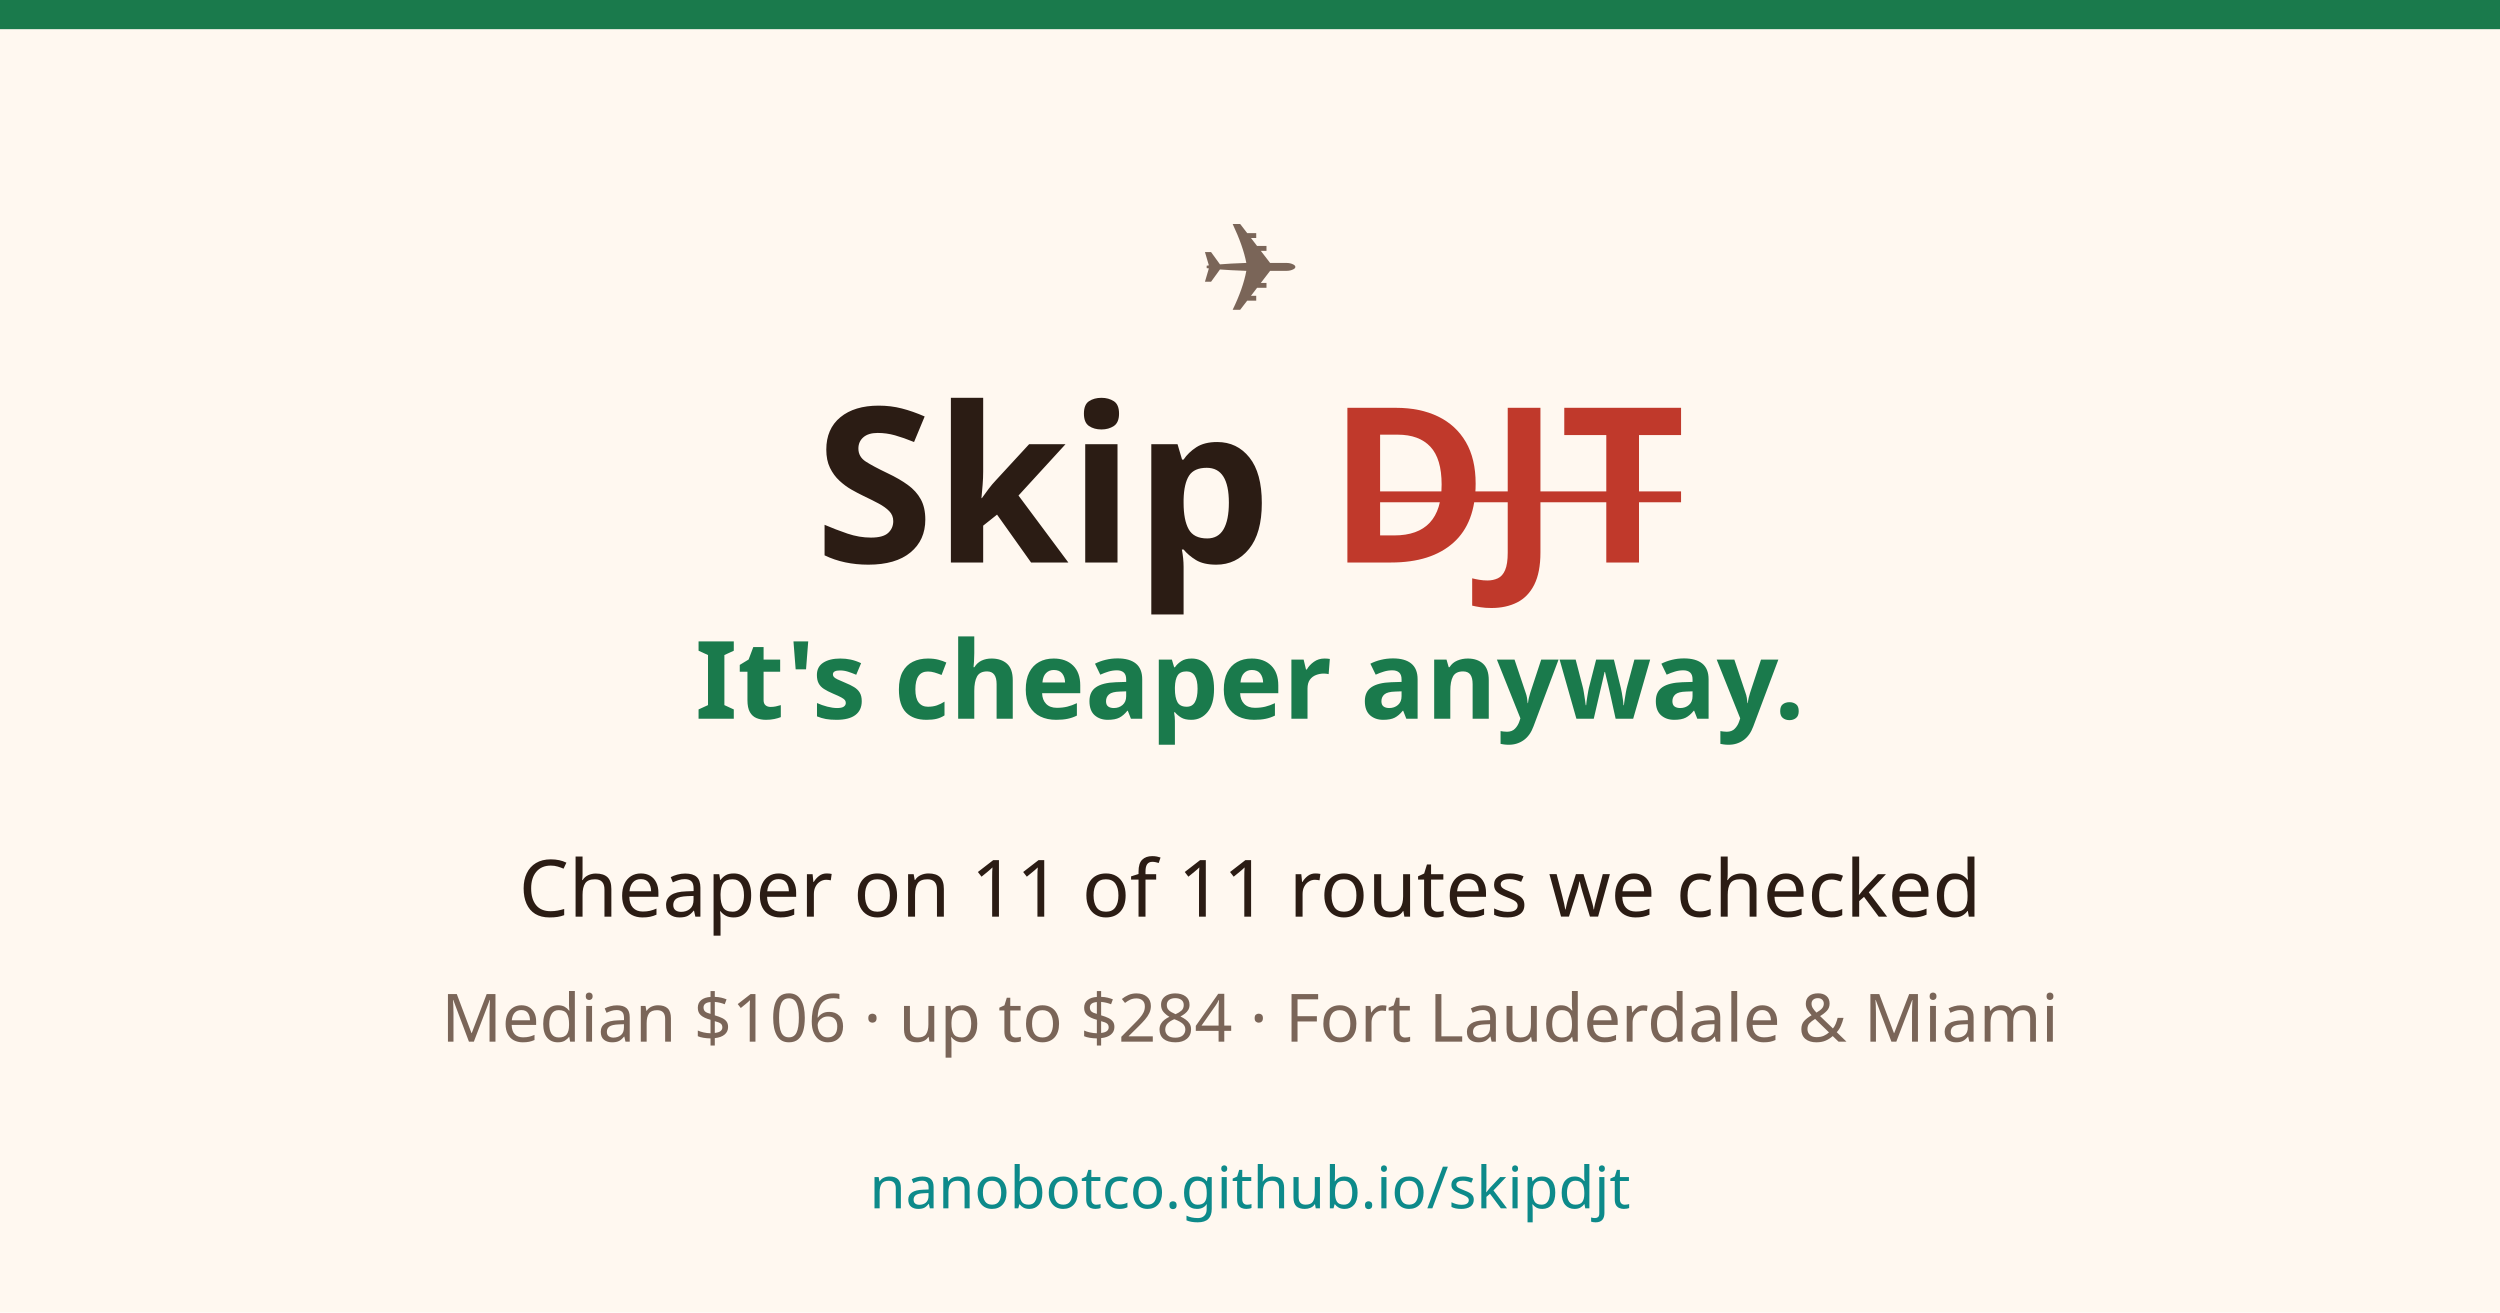
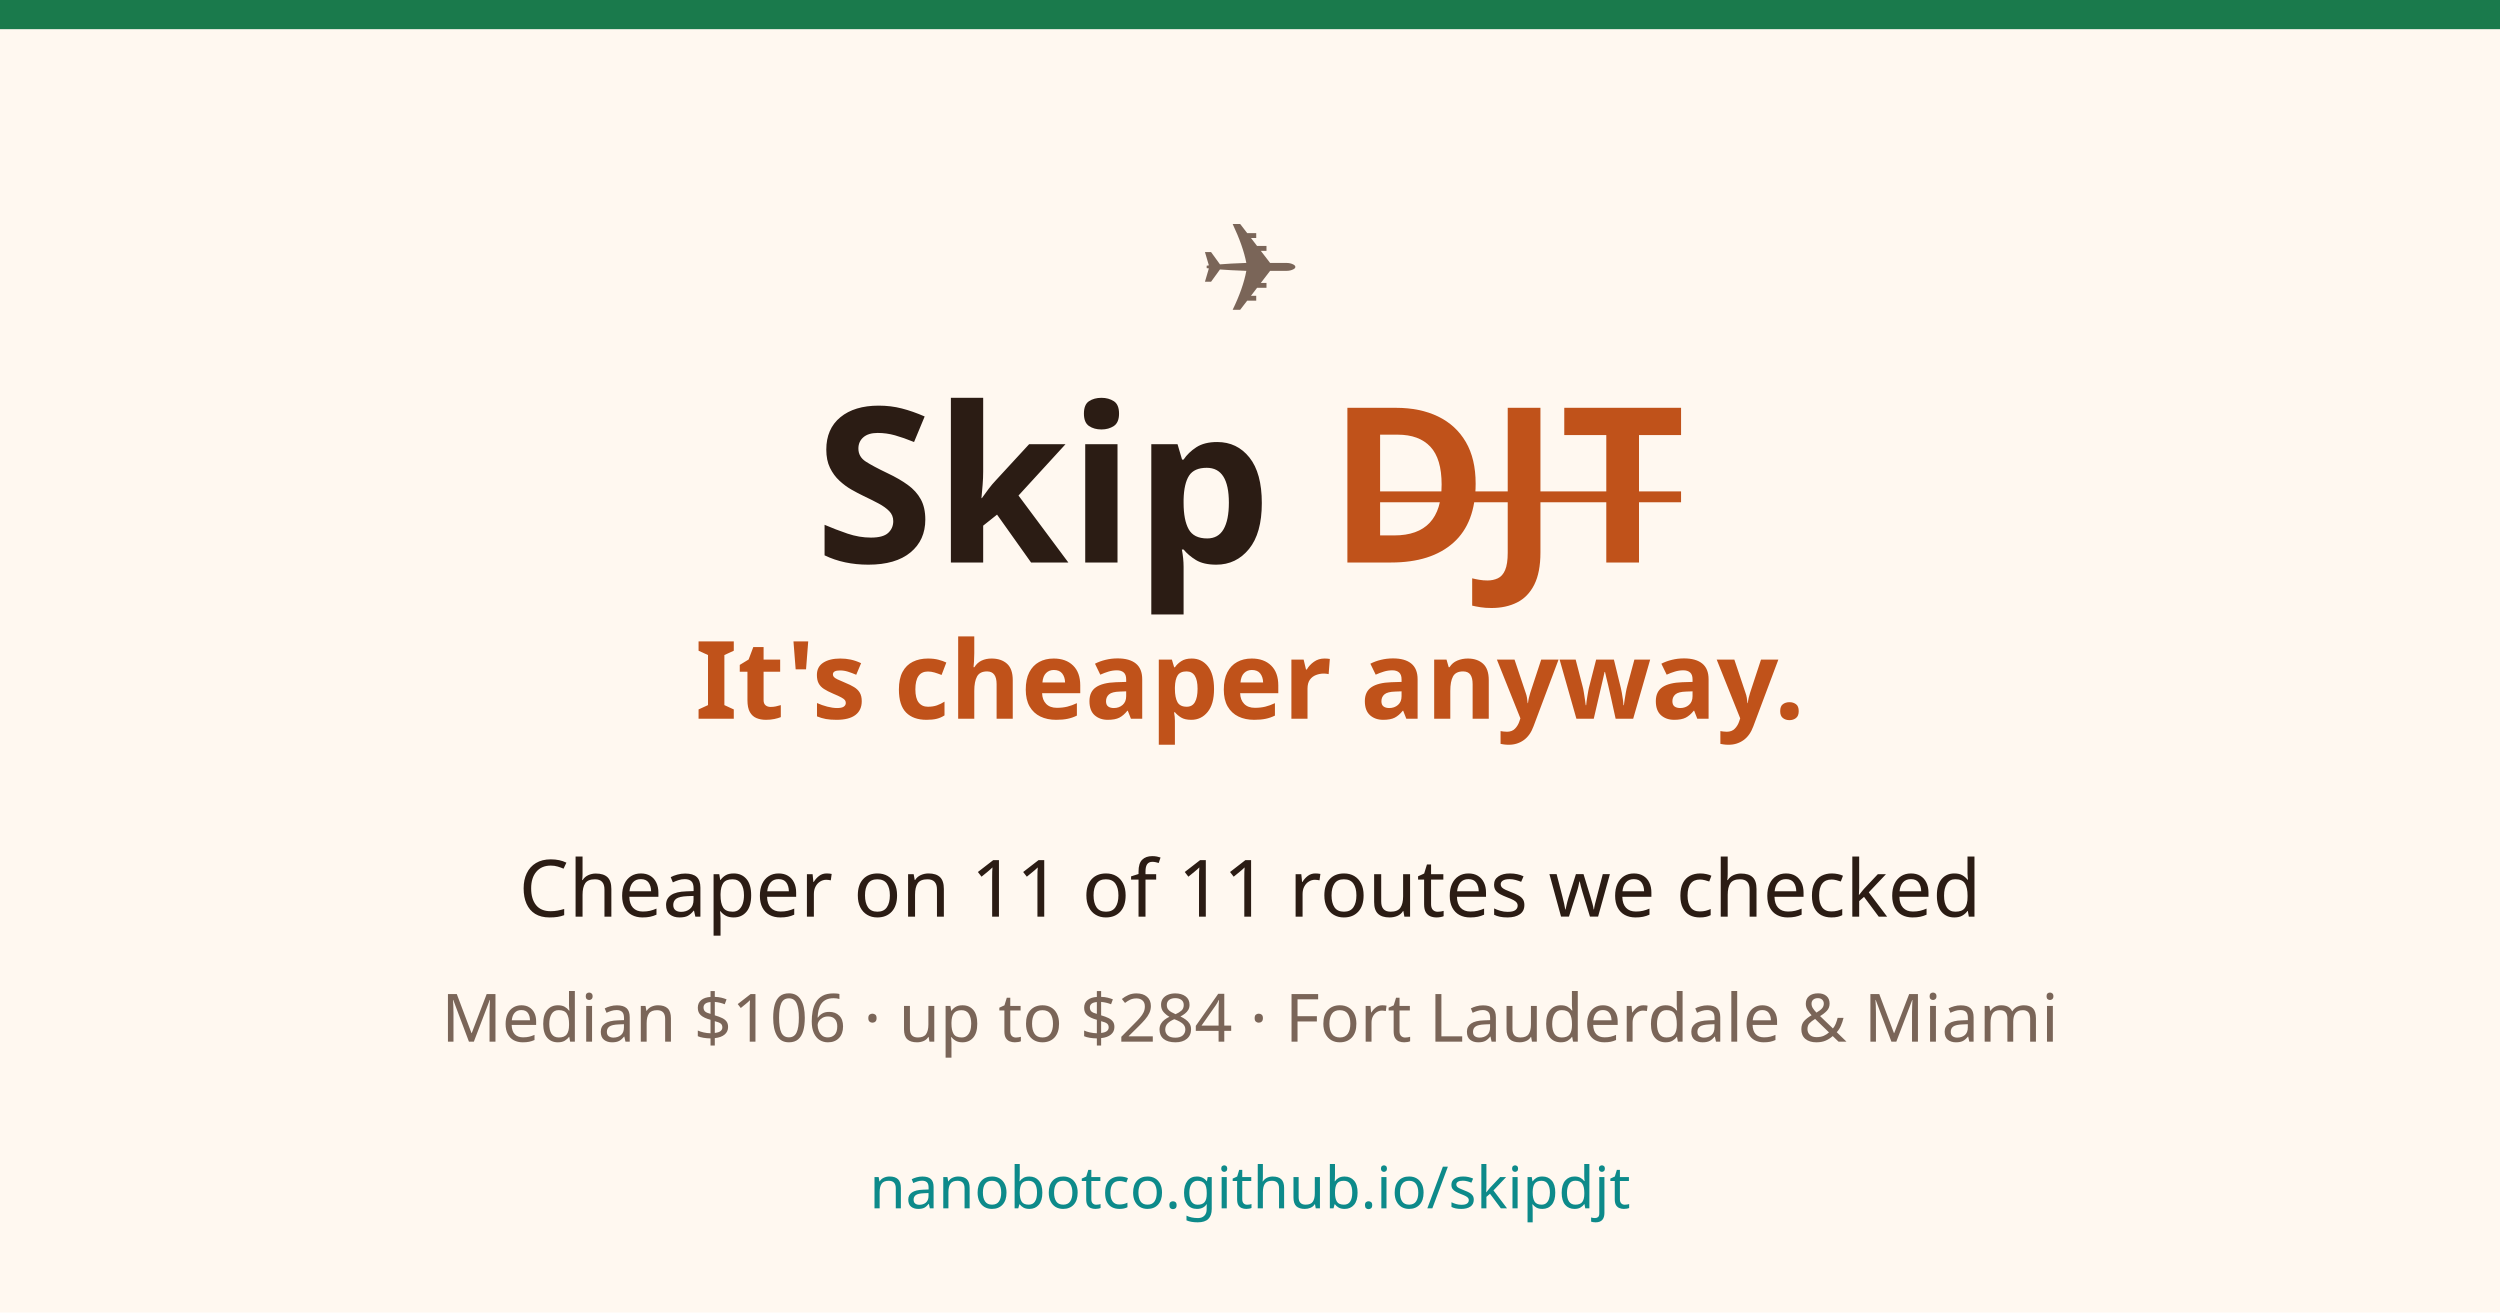
<svg xmlns="http://www.w3.org/2000/svg" width="1200" height="630" viewBox="0 0 1200 630">
  <rect width="1200" height="630" fill="#fff8f0" />
  <rect x="0" y="0" width="1200" height="14" fill="#1a7a4c" />
  <text x="600" y="150" font-family="system-ui,sans-serif" font-size="60" text-anchor="middle" fill="#7a6558">✈️</text>
-   <text x="600" y="270" font-family="system-ui,sans-serif" font-size="104" font-weight="800" text-anchor="middle" fill="#2b1c14">Skip <tspan fill="#c0392b" text-decoration="line-through">DJT</tspan>
+   <text x="600" y="270" font-family="system-ui,sans-serif" font-size="104" font-weight="800" text-anchor="middle" fill="#2b1c14">Skip <tspan fill="#c0521a" text-decoration="line-through">DJT</tspan>
  </text>
-   <text x="600" y="345" font-family="system-ui,sans-serif" font-size="52" font-weight="700" text-anchor="middle" fill="#1a7a4c">It's cheaper anyway.</text>
+   <text x="600" y="345" font-family="system-ui,sans-serif" font-size="52" font-weight="700" text-anchor="middle" fill="#c0521a">It's cheaper anyway.</text>
  <text x="600" y="440" font-family="system-ui,sans-serif" font-size="38" text-anchor="middle" fill="#2b1c14">Cheaper on 11 of 11 routes we checked</text>
  <text x="600" y="500" font-family="system-ui,sans-serif" font-size="32" text-anchor="middle" fill="#7a6558">Median $106 · up to $284 · Fort Lauderdale &amp; Miami</text>
  <text x="600" y="580" font-family="system-ui,sans-serif" font-size="28" text-anchor="middle" fill="#0d8a8a">nanobotco.github.io/skipdjt</text>
</svg>
